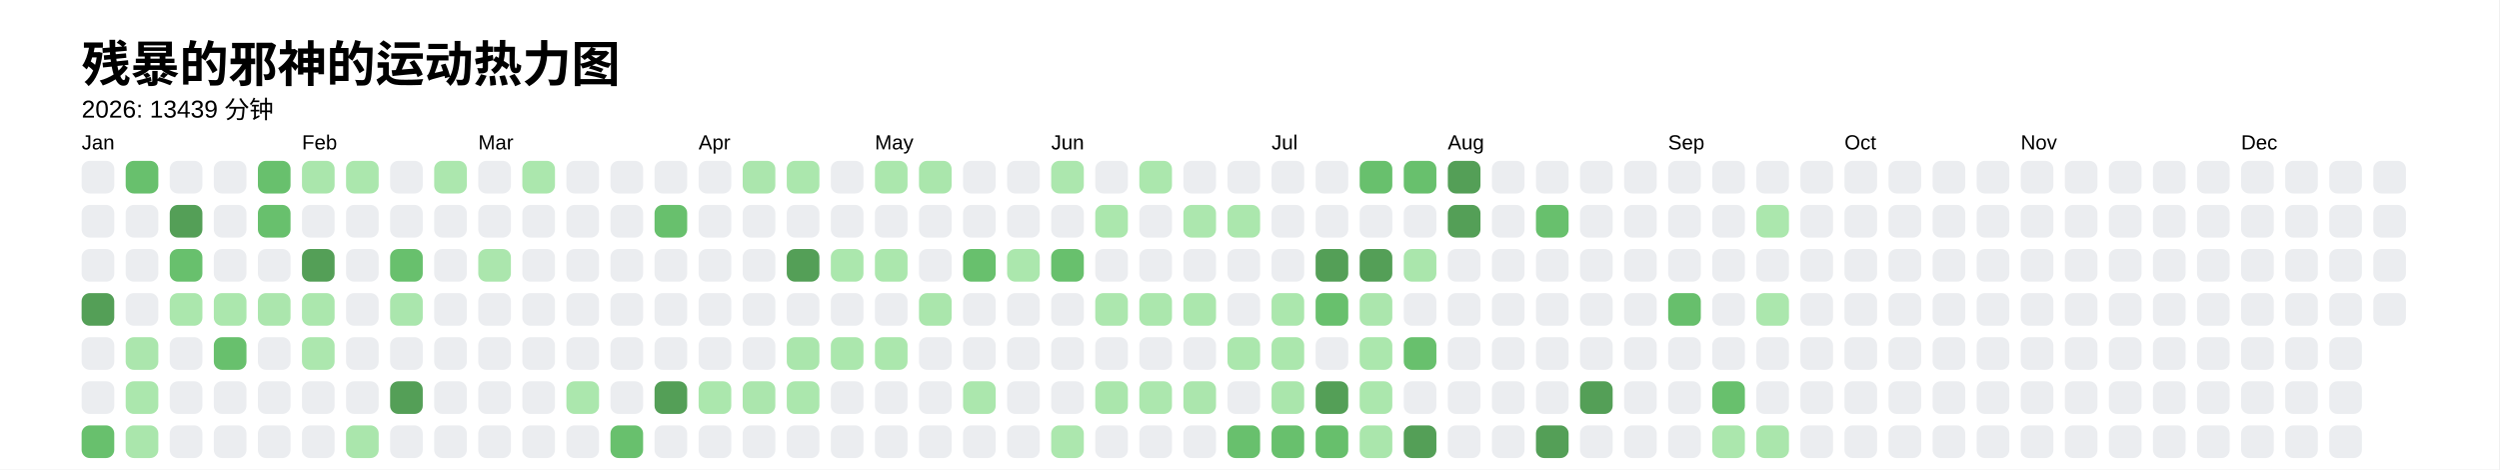
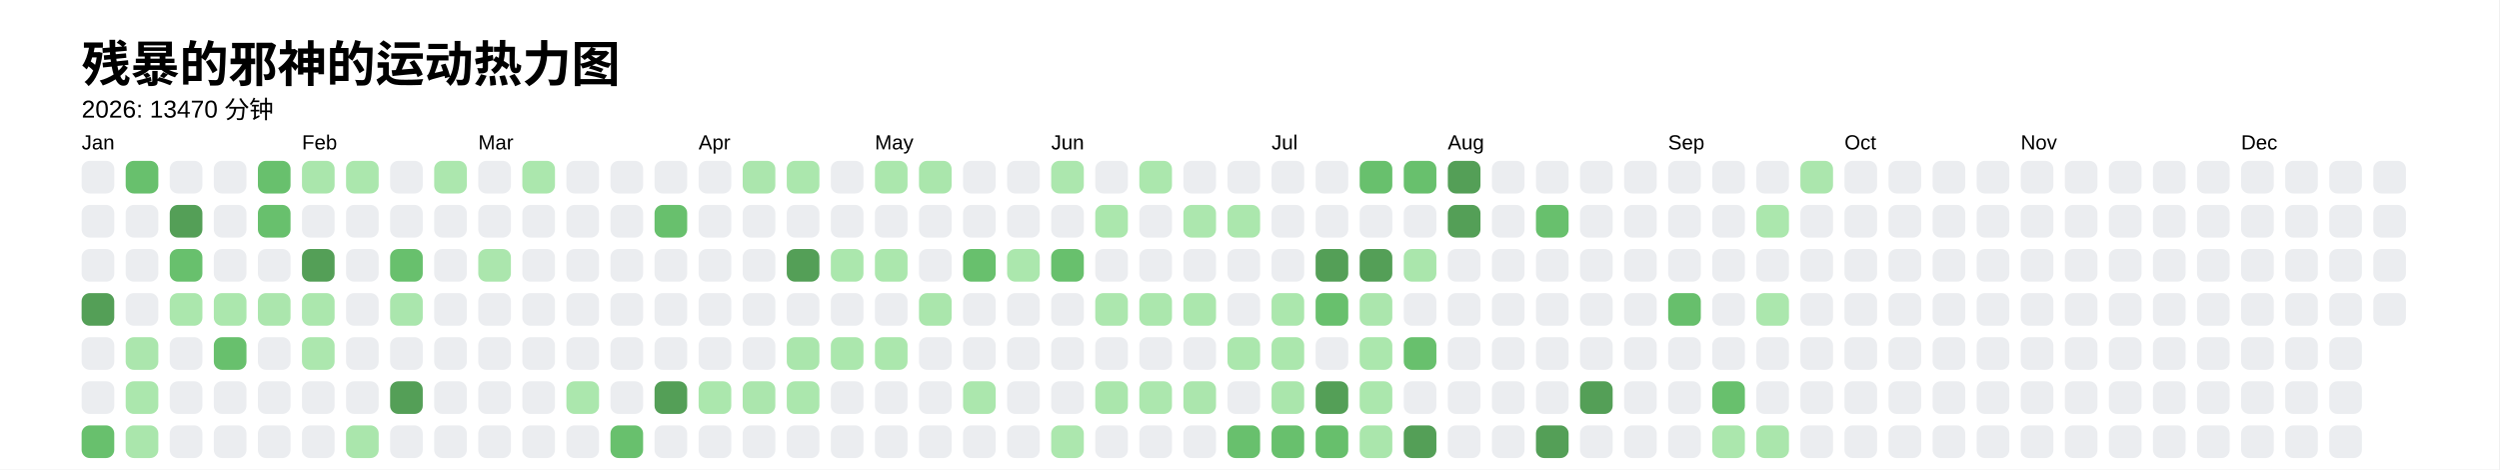
<svg xmlns="http://www.w3.org/2000/svg" baseProfile="full" height="57.5mm" version="1.1" viewBox="0,0,306.2,57.5" width="306.2mm">
  <defs />
  <rect fill="#FFFFFF" height="57.5" width="306.2" x="0" y="0" />
  <text fill="#000000" style="font-size:6px; font-family:Arial; font-weight:bold;" x="10" y="10">残暴的邪神的运动热力图</text>
-   <text fill="#000000" style="font-size:3px; font-family:Arial;" x="10" y="14.4">2026: 13439 分钟</text>
+   <text fill="#000000" style="font-size:3px; font-family:Arial;" x="10" y="14.4">2026: 13470 分钟</text>
  <text fill="#000000" style="font-size:2.5px; font-family:Arial" x="10" y="18.3">Jan</text>
  <rect fill="#EBEDF0" height="4" rx="1" ry="1" width="4" x="10" y="19.7" />
  <rect fill="#EBEDF0" height="4" rx="1" ry="1" width="4" x="10" y="25.1" />
  <rect fill="#EBEDF0" height="4" rx="1" ry="1" width="4" x="10" y="30.5" />
  <rect fill="#549F57" height="4" rx="1" ry="1" width="4" x="10" y="35.9" />
  <rect fill="#EBEDF0" height="4" rx="1" ry="1" width="4" x="10" y="41.3" />
  <rect fill="#EBEDF0" height="4" rx="1" ry="1" width="4" x="10" y="46.7" />
  <rect fill="#68c06d" height="4" rx="1" ry="1" width="4" x="10" y="52.1" />
  <rect fill="#68c06d" height="4" rx="1" ry="1" width="4" x="15.4" y="19.7" />
  <rect fill="#EBEDF0" height="4" rx="1" ry="1" width="4" x="15.4" y="25.1" />
  <rect fill="#EBEDF0" height="4" rx="1" ry="1" width="4" x="15.4" y="30.5" />
  <rect fill="#EBEDF0" height="4" rx="1" ry="1" width="4" x="15.4" y="35.9" />
  <rect fill="#abe6ad" height="4" rx="1" ry="1" width="4" x="15.4" y="41.3" />
  <rect fill="#abe7ad" height="4" rx="1" ry="1" width="4" x="15.4" y="46.7" />
  <rect fill="#aae6ac" height="4" rx="1" ry="1" width="4" x="15.4" y="52.1" />
  <rect fill="#EBEDF0" height="4" rx="1" ry="1" width="4" x="20.8" y="19.7" />
  <rect fill="#549F57" height="4" rx="1" ry="1" width="4" x="20.8" y="25.1" />
  <rect fill="#68c06d" height="4" rx="1" ry="1" width="4" x="20.8" y="30.5" />
  <rect fill="#abe7ad" height="4" rx="1" ry="1" width="4" x="20.8" y="35.9" />
  <rect fill="#EBEDF0" height="4" rx="1" ry="1" width="4" x="20.8" y="41.3" />
  <rect fill="#EBEDF0" height="4" rx="1" ry="1" width="4" x="20.8" y="46.7" />
  <rect fill="#EBEDF0" height="4" rx="1" ry="1" width="4" x="20.8" y="52.1" />
  <rect fill="#EBEDF0" height="4" rx="1" ry="1" width="4" x="26.2" y="19.7" />
  <rect fill="#EBEDF0" height="4" rx="1" ry="1" width="4" x="26.2" y="25.1" />
  <rect fill="#EBEDF0" height="4" rx="1" ry="1" width="4" x="26.2" y="30.5" />
  <rect fill="#abe7ad" height="4" rx="1" ry="1" width="4" x="26.2" y="35.9" />
  <rect fill="#68c06d" height="4" rx="1" ry="1" width="4" x="26.2" y="41.3" />
  <rect fill="#EBEDF0" height="4" rx="1" ry="1" width="4" x="26.2" y="46.7" />
  <rect fill="#EBEDF0" height="4" rx="1" ry="1" width="4" x="26.2" y="52.1" />
  <rect fill="#68c06d" height="4" rx="1" ry="1" width="4" x="31.6" y="19.7" />
  <rect fill="#68c06d" height="4" rx="1" ry="1" width="4" x="31.6" y="25.1" />
  <rect fill="#EBEDF0" height="4" rx="1" ry="1" width="4" x="31.6" y="30.5" />
  <rect fill="#abe6ad" height="4" rx="1" ry="1" width="4" x="31.6" y="35.9" />
  <rect fill="#EBEDF0" height="4" rx="1" ry="1" width="4" x="31.6" y="41.3" />
  <rect fill="#EBEDF0" height="4" rx="1" ry="1" width="4" x="31.6" y="46.7" />
  <rect fill="#EBEDF0" height="4" rx="1" ry="1" width="4" x="31.6" y="52.1" />
  <text fill="#000000" style="font-size:2.5px; font-family:Arial" x="37.0" y="18.3">Feb</text>
  <rect fill="#aae6ac" height="4" rx="1" ry="1" width="4" x="37.0" y="19.7" />
  <rect fill="#EBEDF0" height="4" rx="1" ry="1" width="4" x="37.0" y="25.1" />
  <rect fill="#549F57" height="4" rx="1" ry="1" width="4" x="37.0" y="30.5" />
  <rect fill="#abe7ad" height="4" rx="1" ry="1" width="4" x="37.0" y="35.9" />
  <rect fill="#ace7ae" height="4" rx="1" ry="1" width="4" x="37.0" y="41.3" />
  <rect fill="#EBEDF0" height="4" rx="1" ry="1" width="4" x="37.0" y="46.7" />
  <rect fill="#EBEDF0" height="4" rx="1" ry="1" width="4" x="37.0" y="52.1" />
  <rect fill="#abe7ad" height="4" rx="1" ry="1" width="4" x="42.4" y="19.7" />
  <rect fill="#EBEDF0" height="4" rx="1" ry="1" width="4" x="42.4" y="25.1" />
  <rect fill="#EBEDF0" height="4" rx="1" ry="1" width="4" x="42.4" y="30.5" />
  <rect fill="#EBEDF0" height="4" rx="1" ry="1" width="4" x="42.4" y="35.9" />
  <rect fill="#EBEDF0" height="4" rx="1" ry="1" width="4" x="42.4" y="41.3" />
  <rect fill="#EBEDF0" height="4" rx="1" ry="1" width="4" x="42.4" y="46.7" />
  <rect fill="#aae6ac" height="4" rx="1" ry="1" width="4" x="42.4" y="52.1" />
  <rect fill="#EBEDF0" height="4" rx="1" ry="1" width="4" x="47.8" y="19.7" />
  <rect fill="#EBEDF0" height="4" rx="1" ry="1" width="4" x="47.8" y="25.1" />
  <rect fill="#68c06d" height="4" rx="1" ry="1" width="4" x="47.8" y="30.5" />
  <rect fill="#aae6ad" height="4" rx="1" ry="1" width="4" x="47.8" y="35.9" />
  <rect fill="#EBEDF0" height="4" rx="1" ry="1" width="4" x="47.8" y="41.3" />
  <rect fill="#549F57" height="4" rx="1" ry="1" width="4" x="47.8" y="46.7" />
  <rect fill="#EBEDF0" height="4" rx="1" ry="1" width="4" x="47.8" y="52.1" />
  <rect fill="#ace7ae" height="4" rx="1" ry="1" width="4" x="53.2" y="19.7" />
  <rect fill="#EBEDF0" height="4" rx="1" ry="1" width="4" x="53.2" y="25.1" />
  <rect fill="#EBEDF0" height="4" rx="1" ry="1" width="4" x="53.2" y="30.5" />
  <rect fill="#EBEDF0" height="4" rx="1" ry="1" width="4" x="53.2" y="35.9" />
  <rect fill="#EBEDF0" height="4" rx="1" ry="1" width="4" x="53.2" y="41.3" />
  <rect fill="#EBEDF0" height="4" rx="1" ry="1" width="4" x="53.2" y="46.7" />
  <rect fill="#EBEDF0" height="4" rx="1" ry="1" width="4" x="53.2" y="52.1" />
  <text fill="#000000" style="font-size:2.5px; font-family:Arial" x="58.6" y="18.3">Mar</text>
  <rect fill="#EBEDF0" height="4" rx="1" ry="1" width="4" x="58.6" y="19.7" />
  <rect fill="#EBEDF0" height="4" rx="1" ry="1" width="4" x="58.6" y="25.1" />
  <rect fill="#abe6ad" height="4" rx="1" ry="1" width="4" x="58.6" y="30.5" />
  <rect fill="#EBEDF0" height="4" rx="1" ry="1" width="4" x="58.6" y="35.9" />
  <rect fill="#EBEDF0" height="4" rx="1" ry="1" width="4" x="58.6" y="41.3" />
  <rect fill="#EBEDF0" height="4" rx="1" ry="1" width="4" x="58.6" y="46.7" />
  <rect fill="#EBEDF0" height="4" rx="1" ry="1" width="4" x="58.6" y="52.1" />
  <rect fill="#abe7ad" height="4" rx="1" ry="1" width="4" x="64" y="19.7" />
  <rect fill="#EBEDF0" height="4" rx="1" ry="1" width="4" x="64" y="25.1" />
  <rect fill="#EBEDF0" height="4" rx="1" ry="1" width="4" x="64" y="30.5" />
  <rect fill="#EBEDF0" height="4" rx="1" ry="1" width="4" x="64" y="35.9" />
  <rect fill="#EBEDF0" height="4" rx="1" ry="1" width="4" x="64" y="41.3" />
  <rect fill="#EBEDF0" height="4" rx="1" ry="1" width="4" x="64" y="46.7" />
  <rect fill="#EBEDF0" height="4" rx="1" ry="1" width="4" x="64" y="52.1" />
  <rect fill="#EBEDF0" height="4" rx="1" ry="1" width="4" x="69.4" y="19.7" />
  <rect fill="#EBEDF0" height="4" rx="1" ry="1" width="4" x="69.4" y="25.1" />
  <rect fill="#EBEDF0" height="4" rx="1" ry="1" width="4" x="69.4" y="30.5" />
  <rect fill="#EBEDF0" height="4" rx="1" ry="1" width="4" x="69.4" y="35.9" />
  <rect fill="#EBEDF0" height="4" rx="1" ry="1" width="4" x="69.4" y="41.3" />
  <rect fill="#abe7ad" height="4" rx="1" ry="1" width="4" x="69.4" y="46.7" />
  <rect fill="#EBEDF0" height="4" rx="1" ry="1" width="4" x="69.4" y="52.1" />
  <rect fill="#EBEDF0" height="4" rx="1" ry="1" width="4" x="74.8" y="19.7" />
  <rect fill="#EBEDF0" height="4" rx="1" ry="1" width="4" x="74.8" y="25.1" />
  <rect fill="#EBEDF0" height="4" rx="1" ry="1" width="4" x="74.8" y="30.5" />
  <rect fill="#EBEDF0" height="4" rx="1" ry="1" width="4" x="74.8" y="35.9" />
  <rect fill="#EBEDF0" height="4" rx="1" ry="1" width="4" x="74.8" y="41.3" />
  <rect fill="#EBEDF0" height="4" rx="1" ry="1" width="4" x="74.8" y="46.7" />
  <rect fill="#68c06d" height="4" rx="1" ry="1" width="4" x="74.8" y="52.1" />
  <rect fill="#EBEDF0" height="4" rx="1" ry="1" width="4" x="80.2" y="19.7" />
  <rect fill="#68c06d" height="4" rx="1" ry="1" width="4" x="80.2" y="25.1" />
  <rect fill="#EBEDF0" height="4" rx="1" ry="1" width="4" x="80.2" y="30.5" />
  <rect fill="#EBEDF0" height="4" rx="1" ry="1" width="4" x="80.2" y="35.9" />
  <rect fill="#EBEDF0" height="4" rx="1" ry="1" width="4" x="80.2" y="41.3" />
  <rect fill="#549F57" height="4" rx="1" ry="1" width="4" x="80.2" y="46.7" />
  <rect fill="#EBEDF0" height="4" rx="1" ry="1" width="4" x="80.2" y="52.1" />
  <text fill="#000000" style="font-size:2.5px; font-family:Arial" x="85.6" y="18.3">Apr</text>
  <rect fill="#EBEDF0" height="4" rx="1" ry="1" width="4" x="85.6" y="19.7" />
  <rect fill="#EBEDF0" height="4" rx="1" ry="1" width="4" x="85.6" y="25.1" />
  <rect fill="#EBEDF0" height="4" rx="1" ry="1" width="4" x="85.6" y="30.5" />
  <rect fill="#EBEDF0" height="4" rx="1" ry="1" width="4" x="85.6" y="35.9" />
  <rect fill="#EBEDF0" height="4" rx="1" ry="1" width="4" x="85.6" y="41.3" />
  <rect fill="#abe7ad" height="4" rx="1" ry="1" width="4" x="85.6" y="46.7" />
  <rect fill="#EBEDF0" height="4" rx="1" ry="1" width="4" x="85.6" y="52.1" />
  <rect fill="#abe6ad" height="4" rx="1" ry="1" width="4" x="91" y="19.7" />
  <rect fill="#EBEDF0" height="4" rx="1" ry="1" width="4" x="91" y="25.1" />
  <rect fill="#EBEDF0" height="4" rx="1" ry="1" width="4" x="91" y="30.5" />
  <rect fill="#EBEDF0" height="4" rx="1" ry="1" width="4" x="91" y="35.9" />
  <rect fill="#EBEDF0" height="4" rx="1" ry="1" width="4" x="91" y="41.3" />
  <rect fill="#abe6ad" height="4" rx="1" ry="1" width="4" x="91" y="46.7" />
  <rect fill="#EBEDF0" height="4" rx="1" ry="1" width="4" x="91" y="52.1" />
  <rect fill="#abe7ad" height="4" rx="1" ry="1" width="4" x="96.4" y="19.7" />
  <rect fill="#EBEDF0" height="4" rx="1" ry="1" width="4" x="96.4" y="25.1" />
  <rect fill="#549F57" height="4" rx="1" ry="1" width="4" x="96.4" y="30.5" />
  <rect fill="#EBEDF0" height="4" rx="1" ry="1" width="4" x="96.4" y="35.9" />
  <rect fill="#aae6ac" height="4" rx="1" ry="1" width="4" x="96.4" y="41.3" />
  <rect fill="#abe7ad" height="4" rx="1" ry="1" width="4" x="96.4" y="46.7" />
  <rect fill="#EBEDF0" height="4" rx="1" ry="1" width="4" x="96.4" y="52.1" />
  <rect fill="#EBEDF0" height="4" rx="1" ry="1" width="4" x="101.8" y="19.7" />
  <rect fill="#EBEDF0" height="4" rx="1" ry="1" width="4" x="101.8" y="25.1" />
  <rect fill="#abe7ad" height="4" rx="1" ry="1" width="4" x="101.8" y="30.5" />
  <rect fill="#EBEDF0" height="4" rx="1" ry="1" width="4" x="101.8" y="35.9" />
  <rect fill="#abe7ad" height="4" rx="1" ry="1" width="4" x="101.8" y="41.3" />
  <rect fill="#EBEDF0" height="4" rx="1" ry="1" width="4" x="101.8" y="46.7" />
  <rect fill="#EBEDF0" height="4" rx="1" ry="1" width="4" x="101.8" y="52.1" />
  <text fill="#000000" style="font-size:2.5px; font-family:Arial" x="107.2" y="18.3">May</text>
  <rect fill="#abe7ad" height="4" rx="1" ry="1" width="4" x="107.2" y="19.7" />
  <rect fill="#EBEDF0" height="4" rx="1" ry="1" width="4" x="107.2" y="25.1" />
  <rect fill="#abe7ad" height="4" rx="1" ry="1" width="4" x="107.2" y="30.5" />
  <rect fill="#EBEDF0" height="4" rx="1" ry="1" width="4" x="107.2" y="35.9" />
  <rect fill="#abe7ad" height="4" rx="1" ry="1" width="4" x="107.2" y="41.3" />
  <rect fill="#EBEDF0" height="4" rx="1" ry="1" width="4" x="107.2" y="46.7" />
  <rect fill="#EBEDF0" height="4" rx="1" ry="1" width="4" x="107.2" y="52.1" />
  <rect fill="#aae6ac" height="4" rx="1" ry="1" width="4" x="112.6" y="19.7" />
  <rect fill="#EBEDF0" height="4" rx="1" ry="1" width="4" x="112.6" y="25.1" />
  <rect fill="#EBEDF0" height="4" rx="1" ry="1" width="4" x="112.6" y="30.5" />
  <rect fill="#aae6ac" height="4" rx="1" ry="1" width="4" x="112.6" y="35.9" />
  <rect fill="#EBEDF0" height="4" rx="1" ry="1" width="4" x="112.6" y="41.3" />
  <rect fill="#EBEDF0" height="4" rx="1" ry="1" width="4" x="112.6" y="46.7" />
  <rect fill="#EBEDF0" height="4" rx="1" ry="1" width="4" x="112.6" y="52.1" />
  <rect fill="#EBEDF0" height="4" rx="1" ry="1" width="4" x="118" y="19.7" />
  <rect fill="#EBEDF0" height="4" rx="1" ry="1" width="4" x="118" y="25.1" />
  <rect fill="#68c06d" height="4" rx="1" ry="1" width="4" x="118" y="30.5" />
  <rect fill="#EBEDF0" height="4" rx="1" ry="1" width="4" x="118" y="35.9" />
  <rect fill="#EBEDF0" height="4" rx="1" ry="1" width="4" x="118" y="41.3" />
  <rect fill="#abe7ad" height="4" rx="1" ry="1" width="4" x="118" y="46.7" />
  <rect fill="#EBEDF0" height="4" rx="1" ry="1" width="4" x="118" y="52.1" />
  <rect fill="#EBEDF0" height="4" rx="1" ry="1" width="4" x="123.4" y="19.7" />
  <rect fill="#EBEDF0" height="4" rx="1" ry="1" width="4" x="123.4" y="25.1" />
  <rect fill="#abe7ad" height="4" rx="1" ry="1" width="4" x="123.4" y="30.5" />
  <rect fill="#EBEDF0" height="4" rx="1" ry="1" width="4" x="123.4" y="35.9" />
  <rect fill="#EBEDF0" height="4" rx="1" ry="1" width="4" x="123.4" y="41.3" />
  <rect fill="#EBEDF0" height="4" rx="1" ry="1" width="4" x="123.4" y="46.7" />
  <rect fill="#EBEDF0" height="4" rx="1" ry="1" width="4" x="123.4" y="52.1" />
  <text fill="#000000" style="font-size:2.5px; font-family:Arial" x="128.8" y="18.3">Jun</text>
  <rect fill="#ace7ae" height="4" rx="1" ry="1" width="4" x="128.8" y="19.7" />
  <rect fill="#EBEDF0" height="4" rx="1" ry="1" width="4" x="128.8" y="25.1" />
  <rect fill="#68c06d" height="4" rx="1" ry="1" width="4" x="128.8" y="30.5" />
  <rect fill="#EBEDF0" height="4" rx="1" ry="1" width="4" x="128.8" y="35.9" />
  <rect fill="#EBEDF0" height="4" rx="1" ry="1" width="4" x="128.8" y="41.3" />
  <rect fill="#EBEDF0" height="4" rx="1" ry="1" width="4" x="128.8" y="46.7" />
  <rect fill="#ace7ae" height="4" rx="1" ry="1" width="4" x="128.8" y="52.1" />
  <rect fill="#EBEDF0" height="4" rx="1" ry="1" width="4" x="134.2" y="19.7" />
  <rect fill="#abe7ad" height="4" rx="1" ry="1" width="4" x="134.2" y="25.1" />
  <rect fill="#EBEDF0" height="4" rx="1" ry="1" width="4" x="134.2" y="30.5" />
  <rect fill="#ace7ae" height="4" rx="1" ry="1" width="4" x="134.2" y="35.9" />
  <rect fill="#EBEDF0" height="4" rx="1" ry="1" width="4" x="134.2" y="41.3" />
  <rect fill="#aae6ac" height="4" rx="1" ry="1" width="4" x="134.2" y="46.7" />
  <rect fill="#EBEDF0" height="4" rx="1" ry="1" width="4" x="134.2" y="52.1" />
  <rect fill="#abe7ad" height="4" rx="1" ry="1" width="4" x="139.6" y="19.7" />
  <rect fill="#EBEDF0" height="4" rx="1" ry="1" width="4" x="139.6" y="25.1" />
  <rect fill="#EBEDF0" height="4" rx="1" ry="1" width="4" x="139.6" y="30.5" />
  <rect fill="#abe7ad" height="4" rx="1" ry="1" width="4" x="139.6" y="35.9" />
  <rect fill="#EBEDF0" height="4" rx="1" ry="1" width="4" x="139.6" y="41.3" />
  <rect fill="#ace7ae" height="4" rx="1" ry="1" width="4" x="139.6" y="46.7" />
  <rect fill="#EBEDF0" height="4" rx="1" ry="1" width="4" x="139.6" y="52.1" />
  <rect fill="#EBEDF0" height="4" rx="1" ry="1" width="4" x="145" y="19.7" />
  <rect fill="#ace7ae" height="4" rx="1" ry="1" width="4" x="145" y="25.1" />
  <rect fill="#EBEDF0" height="4" rx="1" ry="1" width="4" x="145" y="30.5" />
  <rect fill="#abe7ad" height="4" rx="1" ry="1" width="4" x="145" y="35.9" />
  <rect fill="#EBEDF0" height="4" rx="1" ry="1" width="4" x="145" y="41.3" />
  <rect fill="#abe6ad" height="4" rx="1" ry="1" width="4" x="145" y="46.7" />
  <rect fill="#EBEDF0" height="4" rx="1" ry="1" width="4" x="145" y="52.1" />
  <rect fill="#EBEDF0" height="4" rx="1" ry="1" width="4" x="150.4" y="19.7" />
  <rect fill="#abe7ad" height="4" rx="1" ry="1" width="4" x="150.4" y="25.1" />
  <rect fill="#EBEDF0" height="4" rx="1" ry="1" width="4" x="150.4" y="30.5" />
  <rect fill="#EBEDF0" height="4" rx="1" ry="1" width="4" x="150.4" y="35.9" />
  <rect fill="#abe7ad" height="4" rx="1" ry="1" width="4" x="150.4" y="41.3" />
  <rect fill="#EBEDF0" height="4" rx="1" ry="1" width="4" x="150.4" y="46.7" />
  <rect fill="#68c06d" height="4" rx="1" ry="1" width="4" x="150.4" y="52.1" />
  <text fill="#000000" style="font-size:2.5px; font-family:Arial" x="155.8" y="18.3">Jul</text>
  <rect fill="#EBEDF0" height="4" rx="1" ry="1" width="4" x="155.8" y="19.7" />
  <rect fill="#EBEDF0" height="4" rx="1" ry="1" width="4" x="155.8" y="25.1" />
  <rect fill="#EBEDF0" height="4" rx="1" ry="1" width="4" x="155.8" y="30.5" />
  <rect fill="#abe7ad" height="4" rx="1" ry="1" width="4" x="155.8" y="35.9" />
  <rect fill="#abe7ad" height="4" rx="1" ry="1" width="4" x="155.8" y="41.3" />
  <rect fill="#aae6ac" height="4" rx="1" ry="1" width="4" x="155.8" y="46.7" />
  <rect fill="#68c06d" height="4" rx="1" ry="1" width="4" x="155.8" y="52.1" />
  <rect fill="#EBEDF0" height="4" rx="1" ry="1" width="4" x="161.2" y="19.7" />
  <rect fill="#EBEDF0" height="4" rx="1" ry="1" width="4" x="161.2" y="25.1" />
  <rect fill="#549F57" height="4" rx="1" ry="1" width="4" x="161.2" y="30.5" />
  <rect fill="#68c06d" height="4" rx="1" ry="1" width="4" x="161.2" y="35.9" />
  <rect fill="#EBEDF0" height="4" rx="1" ry="1" width="4" x="161.2" y="41.3" />
  <rect fill="#549F57" height="4" rx="1" ry="1" width="4" x="161.2" y="46.7" />
  <rect fill="#67bf6c" height="4" rx="1" ry="1" width="4" x="161.2" y="52.1" />
  <rect fill="#68c06d" height="4" rx="1" ry="1" width="4" x="166.6" y="19.7" />
  <rect fill="#EBEDF0" height="4" rx="1" ry="1" width="4" x="166.6" y="25.1" />
  <rect fill="#549F57" height="4" rx="1" ry="1" width="4" x="166.6" y="30.5" />
  <rect fill="#abe6ad" height="4" rx="1" ry="1" width="4" x="166.6" y="35.9" />
  <rect fill="#abe7ad" height="4" rx="1" ry="1" width="4" x="166.6" y="41.3" />
  <rect fill="#abe7ad" height="4" rx="1" ry="1" width="4" x="166.6" y="46.7" />
  <rect fill="#aae6ac" height="4" rx="1" ry="1" width="4" x="166.6" y="52.1" />
  <rect fill="#68c06d" height="4" rx="1" ry="1" width="4" x="172" y="19.7" />
  <rect fill="#EBEDF0" height="4" rx="1" ry="1" width="4" x="172" y="25.1" />
  <rect fill="#aae6ac" height="4" rx="1" ry="1" width="4" x="172" y="30.5" />
  <rect fill="#EBEDF0" height="4" rx="1" ry="1" width="4" x="172" y="35.9" />
  <rect fill="#68c06d" height="4" rx="1" ry="1" width="4" x="172" y="41.3" />
  <rect fill="#EBEDF0" height="4" rx="1" ry="1" width="4" x="172" y="46.7" />
  <rect fill="#549F57" height="4" rx="1" ry="1" width="4" x="172" y="52.1" />
  <text fill="#000000" style="font-size:2.5px; font-family:Arial" x="177.4" y="18.3">Aug</text>
  <rect fill="#549F57" height="4" rx="1" ry="1" width="4" x="177.4" y="19.7" />
  <rect fill="#549F57" height="4" rx="1" ry="1" width="4" x="177.4" y="25.1" />
  <rect fill="#EBEDF0" height="4" rx="1" ry="1" width="4" x="177.4" y="30.5" />
  <rect fill="#EBEDF0" height="4" rx="1" ry="1" width="4" x="177.4" y="35.9" />
  <rect fill="#EBEDF0" height="4" rx="1" ry="1" width="4" x="177.4" y="41.3" />
  <rect fill="#EBEDF0" height="4" rx="1" ry="1" width="4" x="177.4" y="46.7" />
  <rect fill="#EBEDF0" height="4" rx="1" ry="1" width="4" x="177.4" y="52.1" />
  <rect fill="#EBEDF0" height="4" rx="1" ry="1" width="4" x="182.8" y="19.7" />
  <rect fill="#EBEDF0" height="4" rx="1" ry="1" width="4" x="182.8" y="25.1" />
  <rect fill="#EBEDF0" height="4" rx="1" ry="1" width="4" x="182.8" y="30.5" />
  <rect fill="#EBEDF0" height="4" rx="1" ry="1" width="4" x="182.8" y="35.9" />
  <rect fill="#EBEDF0" height="4" rx="1" ry="1" width="4" x="182.8" y="41.3" />
  <rect fill="#EBEDF0" height="4" rx="1" ry="1" width="4" x="182.8" y="46.7" />
  <rect fill="#EBEDF0" height="4" rx="1" ry="1" width="4" x="182.8" y="52.1" />
  <rect fill="#EBEDF0" height="4" rx="1" ry="1" width="4" x="188.2" y="19.7" />
  <rect fill="#68c06d" height="4" rx="1" ry="1" width="4" x="188.2" y="25.1" />
  <rect fill="#EBEDF0" height="4" rx="1" ry="1" width="4" x="188.2" y="30.5" />
  <rect fill="#EBEDF0" height="4" rx="1" ry="1" width="4" x="188.2" y="35.9" />
  <rect fill="#EBEDF0" height="4" rx="1" ry="1" width="4" x="188.2" y="41.3" />
  <rect fill="#EBEDF0" height="4" rx="1" ry="1" width="4" x="188.2" y="46.7" />
  <rect fill="#549F57" height="4" rx="1" ry="1" width="4" x="188.2" y="52.1" />
  <rect fill="#EBEDF0" height="4" rx="1" ry="1" width="4" x="193.6" y="19.7" />
  <rect fill="#EBEDF0" height="4" rx="1" ry="1" width="4" x="193.6" y="25.1" />
  <rect fill="#EBEDF0" height="4" rx="1" ry="1" width="4" x="193.6" y="30.5" />
  <rect fill="#EBEDF0" height="4" rx="1" ry="1" width="4" x="193.6" y="35.9" />
  <rect fill="#EBEDF0" height="4" rx="1" ry="1" width="4" x="193.6" y="41.3" />
  <rect fill="#549F57" height="4" rx="1" ry="1" width="4" x="193.6" y="46.7" />
  <rect fill="#EBEDF0" height="4" rx="1" ry="1" width="4" x="193.6" y="52.1" />
  <rect fill="#EBEDF0" height="4" rx="1" ry="1" width="4" x="199" y="19.7" />
  <rect fill="#EBEDF0" height="4" rx="1" ry="1" width="4" x="199" y="25.1" />
  <rect fill="#EBEDF0" height="4" rx="1" ry="1" width="4" x="199" y="30.5" />
  <rect fill="#EBEDF0" height="4" rx="1" ry="1" width="4" x="199" y="35.9" />
  <rect fill="#EBEDF0" height="4" rx="1" ry="1" width="4" x="199" y="41.3" />
  <rect fill="#EBEDF0" height="4" rx="1" ry="1" width="4" x="199" y="46.7" />
  <rect fill="#EBEDF0" height="4" rx="1" ry="1" width="4" x="199" y="52.1" />
  <text fill="#000000" style="font-size:2.5px; font-family:Arial" x="204.4" y="18.3">Sep</text>
  <rect fill="#EBEDF0" height="4" rx="1" ry="1" width="4" x="204.4" y="19.7" />
  <rect fill="#EBEDF0" height="4" rx="1" ry="1" width="4" x="204.4" y="25.1" />
  <rect fill="#EBEDF0" height="4" rx="1" ry="1" width="4" x="204.4" y="30.5" />
  <rect fill="#67bf6c" height="4" rx="1" ry="1" width="4" x="204.4" y="35.9" />
  <rect fill="#EBEDF0" height="4" rx="1" ry="1" width="4" x="204.4" y="41.3" />
  <rect fill="#EBEDF0" height="4" rx="1" ry="1" width="4" x="204.4" y="46.7" />
  <rect fill="#EBEDF0" height="4" rx="1" ry="1" width="4" x="204.4" y="52.1" />
  <rect fill="#EBEDF0" height="4" rx="1" ry="1" width="4" x="209.8" y="19.7" />
  <rect fill="#EBEDF0" height="4" rx="1" ry="1" width="4" x="209.8" y="25.1" />
  <rect fill="#EBEDF0" height="4" rx="1" ry="1" width="4" x="209.8" y="30.5" />
  <rect fill="#EBEDF0" height="4" rx="1" ry="1" width="4" x="209.8" y="35.9" />
  <rect fill="#EBEDF0" height="4" rx="1" ry="1" width="4" x="209.8" y="41.3" />
  <rect fill="#68c06d" height="4" rx="1" ry="1" width="4" x="209.8" y="46.7" />
  <rect fill="#abe7ad" height="4" rx="1" ry="1" width="4" x="209.8" y="52.1" />
  <rect fill="#EBEDF0" height="4" rx="1" ry="1" width="4" x="215.2" y="19.7" />
  <rect fill="#abe7ad" height="4" rx="1" ry="1" width="4" x="215.2" y="25.1" />
  <rect fill="#EBEDF0" height="4" rx="1" ry="1" width="4" x="215.2" y="30.5" />
  <rect fill="#abe7ad" height="4" rx="1" ry="1" width="4" x="215.2" y="35.9" />
  <rect fill="#EBEDF0" height="4" rx="1" ry="1" width="4" x="215.2" y="41.3" />
  <rect fill="#EBEDF0" height="4" rx="1" ry="1" width="4" x="215.2" y="46.7" />
  <rect fill="#aae6ac" height="4" rx="1" ry="1" width="4" x="215.2" y="52.1" />
-   <rect fill="#EBEDF0" height="4" rx="1" ry="1" width="4" x="220.6" y="19.7" />
+   <rect fill="#abe6ad" height="4" rx="1" ry="1" width="4" x="220.6" y="19.7" />
  <rect fill="#EBEDF0" height="4" rx="1" ry="1" width="4" x="220.6" y="25.1" />
  <rect fill="#EBEDF0" height="4" rx="1" ry="1" width="4" x="220.6" y="30.5" />
  <rect fill="#EBEDF0" height="4" rx="1" ry="1" width="4" x="220.6" y="35.9" />
  <rect fill="#EBEDF0" height="4" rx="1" ry="1" width="4" x="220.6" y="41.3" />
  <rect fill="#EBEDF0" height="4" rx="1" ry="1" width="4" x="220.6" y="46.7" />
  <rect fill="#EBEDF0" height="4" rx="1" ry="1" width="4" x="220.6" y="52.1" />
  <text fill="#000000" style="font-size:2.5px; font-family:Arial" x="226" y="18.3">Oct</text>
  <rect fill="#EBEDF0" height="4" rx="1" ry="1" width="4" x="226" y="19.7" />
  <rect fill="#EBEDF0" height="4" rx="1" ry="1" width="4" x="226" y="25.1" />
  <rect fill="#EBEDF0" height="4" rx="1" ry="1" width="4" x="226" y="30.5" />
  <rect fill="#EBEDF0" height="4" rx="1" ry="1" width="4" x="226" y="35.9" />
  <rect fill="#EBEDF0" height="4" rx="1" ry="1" width="4" x="226" y="41.3" />
  <rect fill="#EBEDF0" height="4" rx="1" ry="1" width="4" x="226" y="46.7" />
  <rect fill="#EBEDF0" height="4" rx="1" ry="1" width="4" x="226" y="52.1" />
  <rect fill="#EBEDF0" height="4" rx="1" ry="1" width="4" x="231.4" y="19.7" />
  <rect fill="#EBEDF0" height="4" rx="1" ry="1" width="4" x="231.4" y="25.1" />
  <rect fill="#EBEDF0" height="4" rx="1" ry="1" width="4" x="231.4" y="30.5" />
  <rect fill="#EBEDF0" height="4" rx="1" ry="1" width="4" x="231.4" y="35.9" />
  <rect fill="#EBEDF0" height="4" rx="1" ry="1" width="4" x="231.4" y="41.3" />
  <rect fill="#EBEDF0" height="4" rx="1" ry="1" width="4" x="231.4" y="46.7" />
  <rect fill="#EBEDF0" height="4" rx="1" ry="1" width="4" x="231.4" y="52.1" />
  <rect fill="#EBEDF0" height="4" rx="1" ry="1" width="4" x="236.8" y="19.7" />
  <rect fill="#EBEDF0" height="4" rx="1" ry="1" width="4" x="236.8" y="25.1" />
  <rect fill="#EBEDF0" height="4" rx="1" ry="1" width="4" x="236.8" y="30.5" />
  <rect fill="#EBEDF0" height="4" rx="1" ry="1" width="4" x="236.8" y="35.9" />
  <rect fill="#EBEDF0" height="4" rx="1" ry="1" width="4" x="236.8" y="41.3" />
  <rect fill="#EBEDF0" height="4" rx="1" ry="1" width="4" x="236.8" y="46.7" />
  <rect fill="#EBEDF0" height="4" rx="1" ry="1" width="4" x="236.8" y="52.1" />
  <rect fill="#EBEDF0" height="4" rx="1" ry="1" width="4" x="242.2" y="19.7" />
  <rect fill="#EBEDF0" height="4" rx="1" ry="1" width="4" x="242.2" y="25.1" />
  <rect fill="#EBEDF0" height="4" rx="1" ry="1" width="4" x="242.2" y="30.5" />
  <rect fill="#EBEDF0" height="4" rx="1" ry="1" width="4" x="242.2" y="35.9" />
  <rect fill="#EBEDF0" height="4" rx="1" ry="1" width="4" x="242.2" y="41.3" />
  <rect fill="#EBEDF0" height="4" rx="1" ry="1" width="4" x="242.2" y="46.7" />
  <rect fill="#EBEDF0" height="4" rx="1" ry="1" width="4" x="242.2" y="52.1" />
  <text fill="#000000" style="font-size:2.5px; font-family:Arial" x="247.6" y="18.3">Nov</text>
  <rect fill="#EBEDF0" height="4" rx="1" ry="1" width="4" x="247.6" y="19.7" />
  <rect fill="#EBEDF0" height="4" rx="1" ry="1" width="4" x="247.6" y="25.1" />
  <rect fill="#EBEDF0" height="4" rx="1" ry="1" width="4" x="247.6" y="30.5" />
  <rect fill="#EBEDF0" height="4" rx="1" ry="1" width="4" x="247.6" y="35.9" />
  <rect fill="#EBEDF0" height="4" rx="1" ry="1" width="4" x="247.6" y="41.3" />
  <rect fill="#EBEDF0" height="4" rx="1" ry="1" width="4" x="247.6" y="46.7" />
  <rect fill="#EBEDF0" height="4" rx="1" ry="1" width="4" x="247.6" y="52.1" />
  <rect fill="#EBEDF0" height="4" rx="1" ry="1" width="4" x="253" y="19.7" />
  <rect fill="#EBEDF0" height="4" rx="1" ry="1" width="4" x="253" y="25.1" />
  <rect fill="#EBEDF0" height="4" rx="1" ry="1" width="4" x="253" y="30.5" />
  <rect fill="#EBEDF0" height="4" rx="1" ry="1" width="4" x="253" y="35.9" />
  <rect fill="#EBEDF0" height="4" rx="1" ry="1" width="4" x="253" y="41.3" />
  <rect fill="#EBEDF0" height="4" rx="1" ry="1" width="4" x="253" y="46.7" />
  <rect fill="#EBEDF0" height="4" rx="1" ry="1" width="4" x="253" y="52.1" />
  <rect fill="#EBEDF0" height="4" rx="1" ry="1" width="4" x="258.4" y="19.7" />
  <rect fill="#EBEDF0" height="4" rx="1" ry="1" width="4" x="258.4" y="25.1" />
  <rect fill="#EBEDF0" height="4" rx="1" ry="1" width="4" x="258.4" y="30.5" />
  <rect fill="#EBEDF0" height="4" rx="1" ry="1" width="4" x="258.4" y="35.9" />
  <rect fill="#EBEDF0" height="4" rx="1" ry="1" width="4" x="258.4" y="41.3" />
  <rect fill="#EBEDF0" height="4" rx="1" ry="1" width="4" x="258.4" y="46.7" />
  <rect fill="#EBEDF0" height="4" rx="1" ry="1" width="4" x="258.4" y="52.1" />
  <rect fill="#EBEDF0" height="4" rx="1" ry="1" width="4" x="263.8" y="19.7" />
  <rect fill="#EBEDF0" height="4" rx="1" ry="1" width="4" x="263.8" y="25.1" />
  <rect fill="#EBEDF0" height="4" rx="1" ry="1" width="4" x="263.8" y="30.5" />
  <rect fill="#EBEDF0" height="4" rx="1" ry="1" width="4" x="263.8" y="35.9" />
  <rect fill="#EBEDF0" height="4" rx="1" ry="1" width="4" x="263.8" y="41.3" />
  <rect fill="#EBEDF0" height="4" rx="1" ry="1" width="4" x="263.8" y="46.7" />
  <rect fill="#EBEDF0" height="4" rx="1" ry="1" width="4" x="263.8" y="52.1" />
  <rect fill="#EBEDF0" height="4" rx="1" ry="1" width="4" x="269.2" y="19.7" />
  <rect fill="#EBEDF0" height="4" rx="1" ry="1" width="4" x="269.2" y="25.1" />
  <rect fill="#EBEDF0" height="4" rx="1" ry="1" width="4" x="269.2" y="30.5" />
  <rect fill="#EBEDF0" height="4" rx="1" ry="1" width="4" x="269.2" y="35.9" />
  <rect fill="#EBEDF0" height="4" rx="1" ry="1" width="4" x="269.2" y="41.3" />
  <rect fill="#EBEDF0" height="4" rx="1" ry="1" width="4" x="269.2" y="46.7" />
  <rect fill="#EBEDF0" height="4" rx="1" ry="1" width="4" x="269.2" y="52.1" />
  <text fill="#000000" style="font-size:2.5px; font-family:Arial" x="274.6" y="18.3">Dec</text>
  <rect fill="#EBEDF0" height="4" rx="1" ry="1" width="4" x="274.6" y="19.7" />
  <rect fill="#EBEDF0" height="4" rx="1" ry="1" width="4" x="274.6" y="25.1" />
  <rect fill="#EBEDF0" height="4" rx="1" ry="1" width="4" x="274.6" y="30.5" />
  <rect fill="#EBEDF0" height="4" rx="1" ry="1" width="4" x="274.6" y="35.9" />
  <rect fill="#EBEDF0" height="4" rx="1" ry="1" width="4" x="274.6" y="41.3" />
  <rect fill="#EBEDF0" height="4" rx="1" ry="1" width="4" x="274.6" y="46.7" />
  <rect fill="#EBEDF0" height="4" rx="1" ry="1" width="4" x="274.6" y="52.1" />
  <rect fill="#EBEDF0" height="4" rx="1" ry="1" width="4" x="280" y="19.7" />
  <rect fill="#EBEDF0" height="4" rx="1" ry="1" width="4" x="280" y="25.1" />
  <rect fill="#EBEDF0" height="4" rx="1" ry="1" width="4" x="280" y="30.5" />
  <rect fill="#EBEDF0" height="4" rx="1" ry="1" width="4" x="280" y="35.9" />
  <rect fill="#EBEDF0" height="4" rx="1" ry="1" width="4" x="280" y="41.3" />
  <rect fill="#EBEDF0" height="4" rx="1" ry="1" width="4" x="280" y="46.7" />
  <rect fill="#EBEDF0" height="4" rx="1" ry="1" width="4" x="280" y="52.1" />
  <rect fill="#EBEDF0" height="4" rx="1" ry="1" width="4" x="285.4" y="19.7" />
  <rect fill="#EBEDF0" height="4" rx="1" ry="1" width="4" x="285.4" y="25.1" />
  <rect fill="#EBEDF0" height="4" rx="1" ry="1" width="4" x="285.4" y="30.5" />
  <rect fill="#EBEDF0" height="4" rx="1" ry="1" width="4" x="285.4" y="35.9" />
  <rect fill="#EBEDF0" height="4" rx="1" ry="1" width="4" x="285.4" y="41.3" />
  <rect fill="#EBEDF0" height="4" rx="1" ry="1" width="4" x="285.4" y="46.7" />
  <rect fill="#EBEDF0" height="4" rx="1" ry="1" width="4" x="285.4" y="52.1" />
  <rect fill="#EBEDF0" height="4" rx="1" ry="1" width="4" x="290.8" y="19.7" />
  <rect fill="#EBEDF0" height="4" rx="1" ry="1" width="4" x="290.8" y="25.1" />
  <rect fill="#EBEDF0" height="4" rx="1" ry="1" width="4" x="290.8" y="30.5" />
  <rect fill="#EBEDF0" height="4" rx="1" ry="1" width="4" x="290.8" y="35.9" />
</svg>
